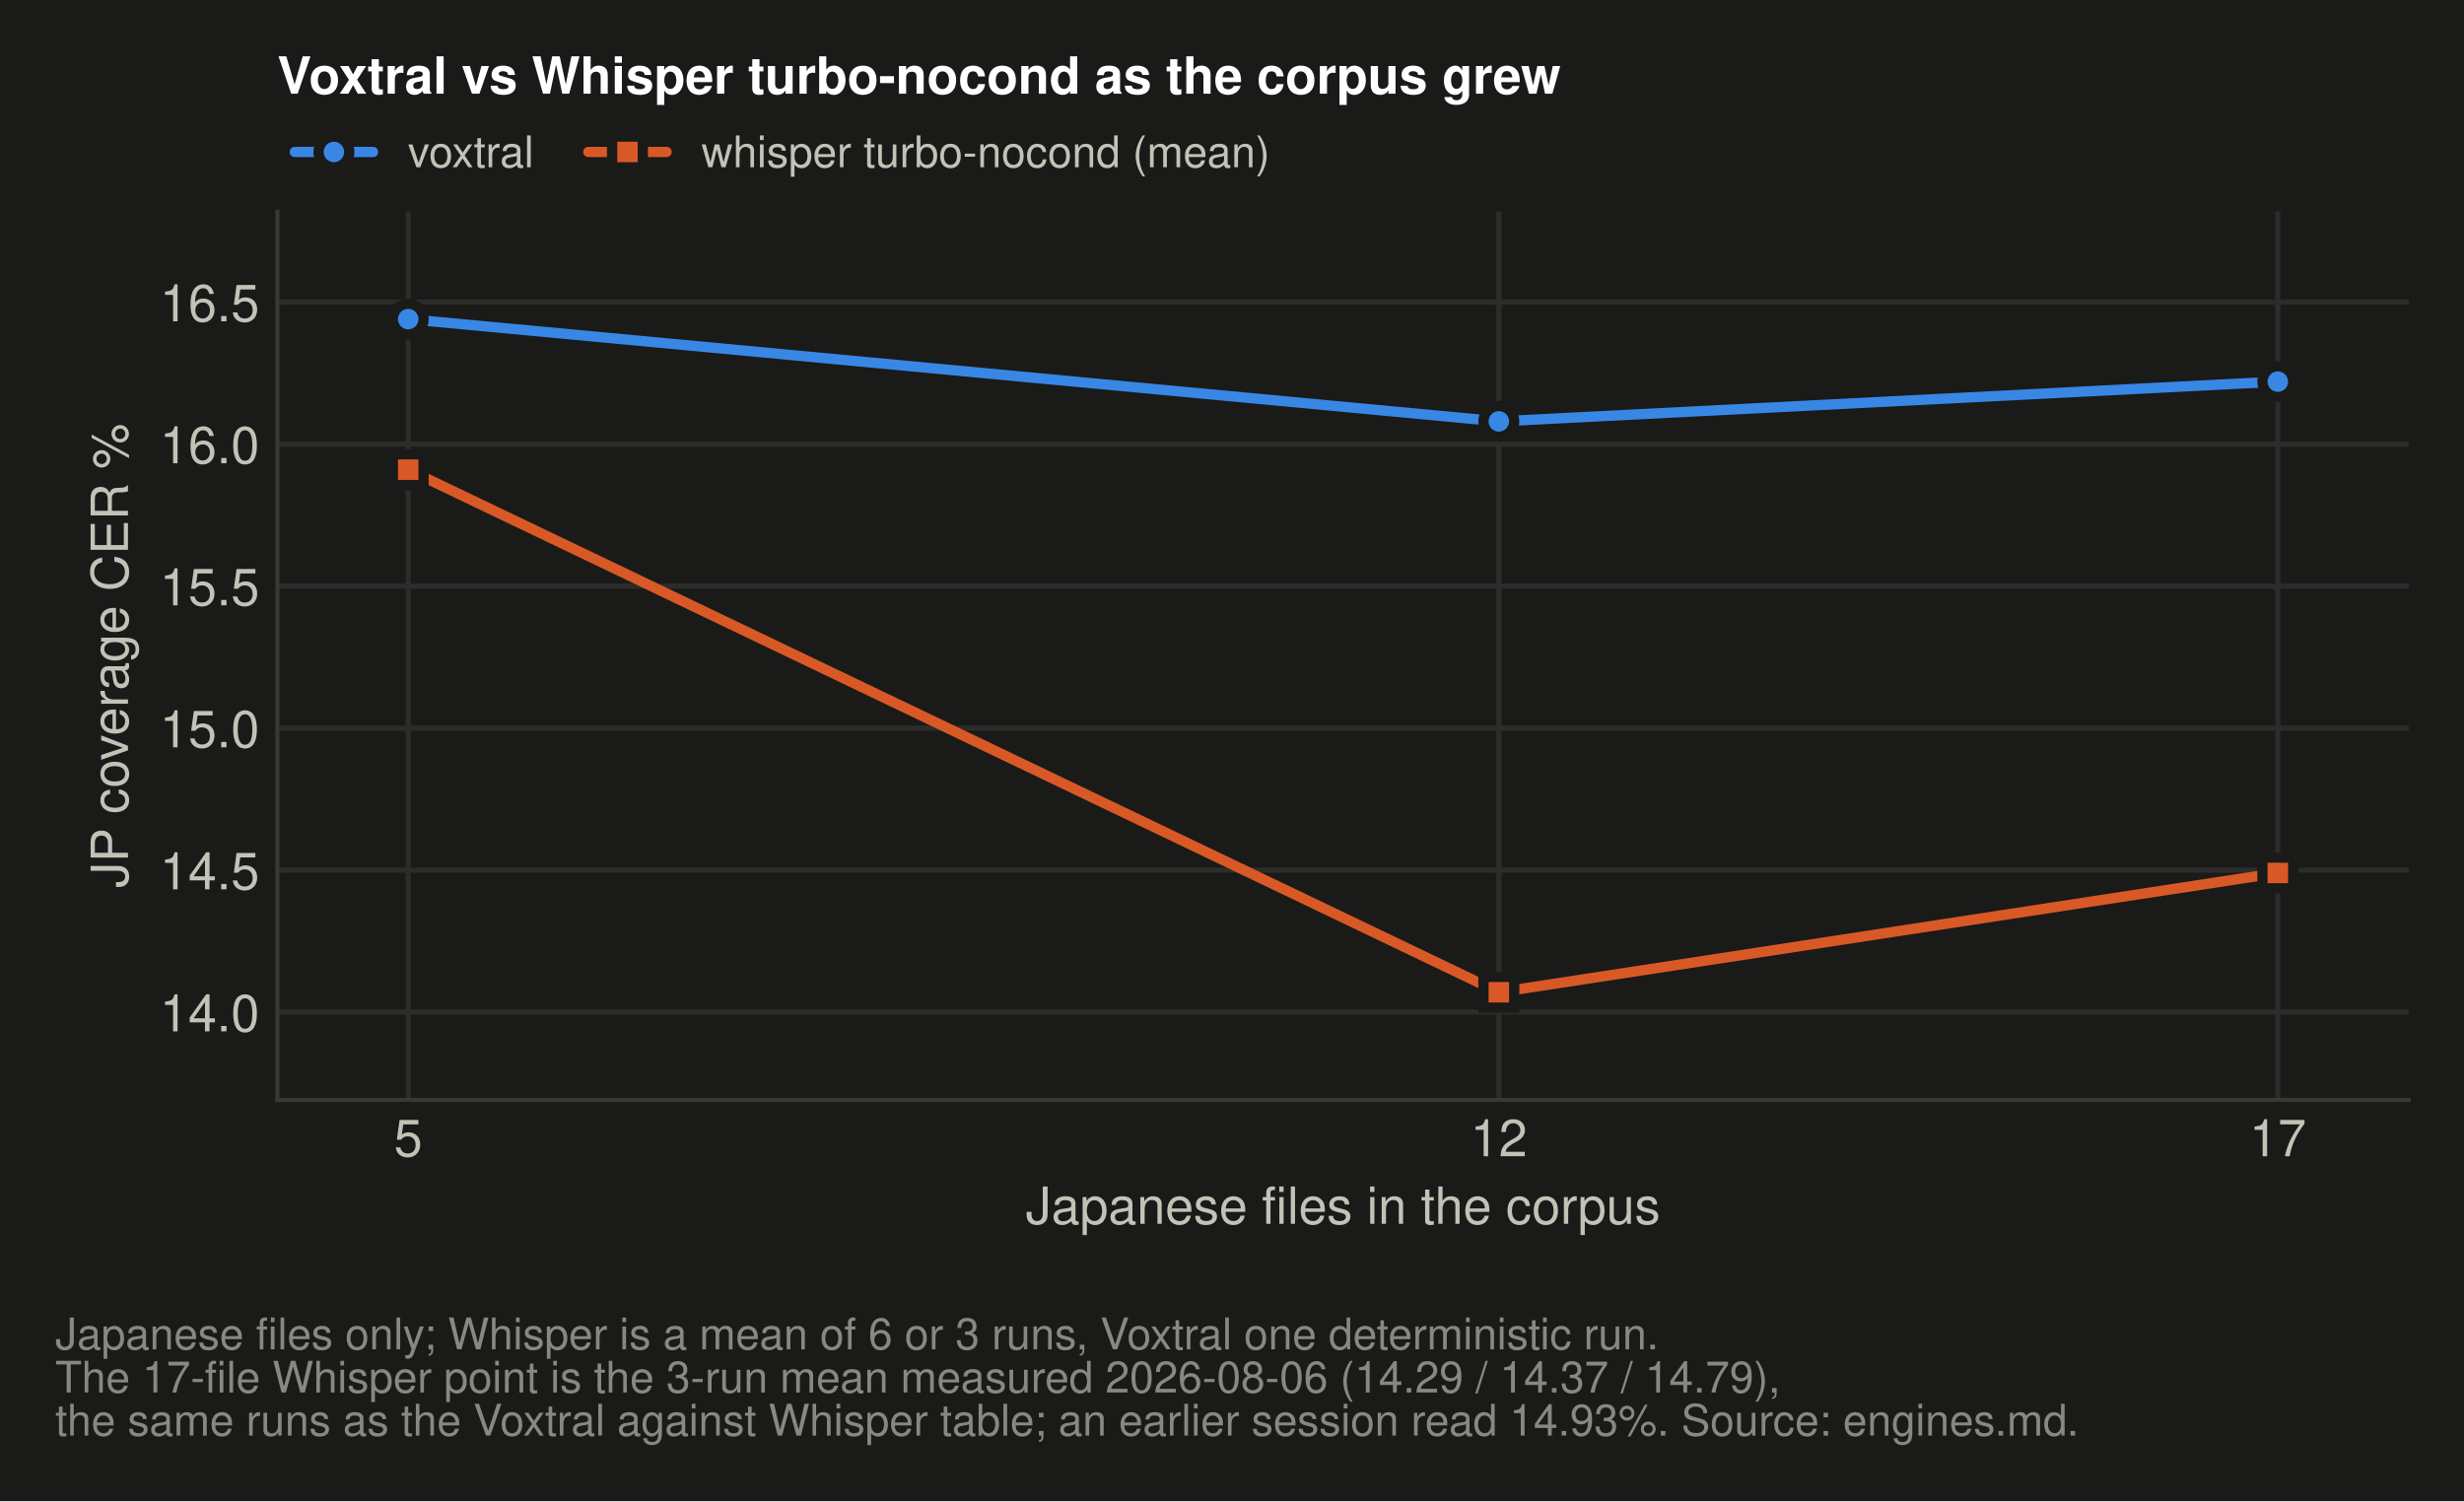
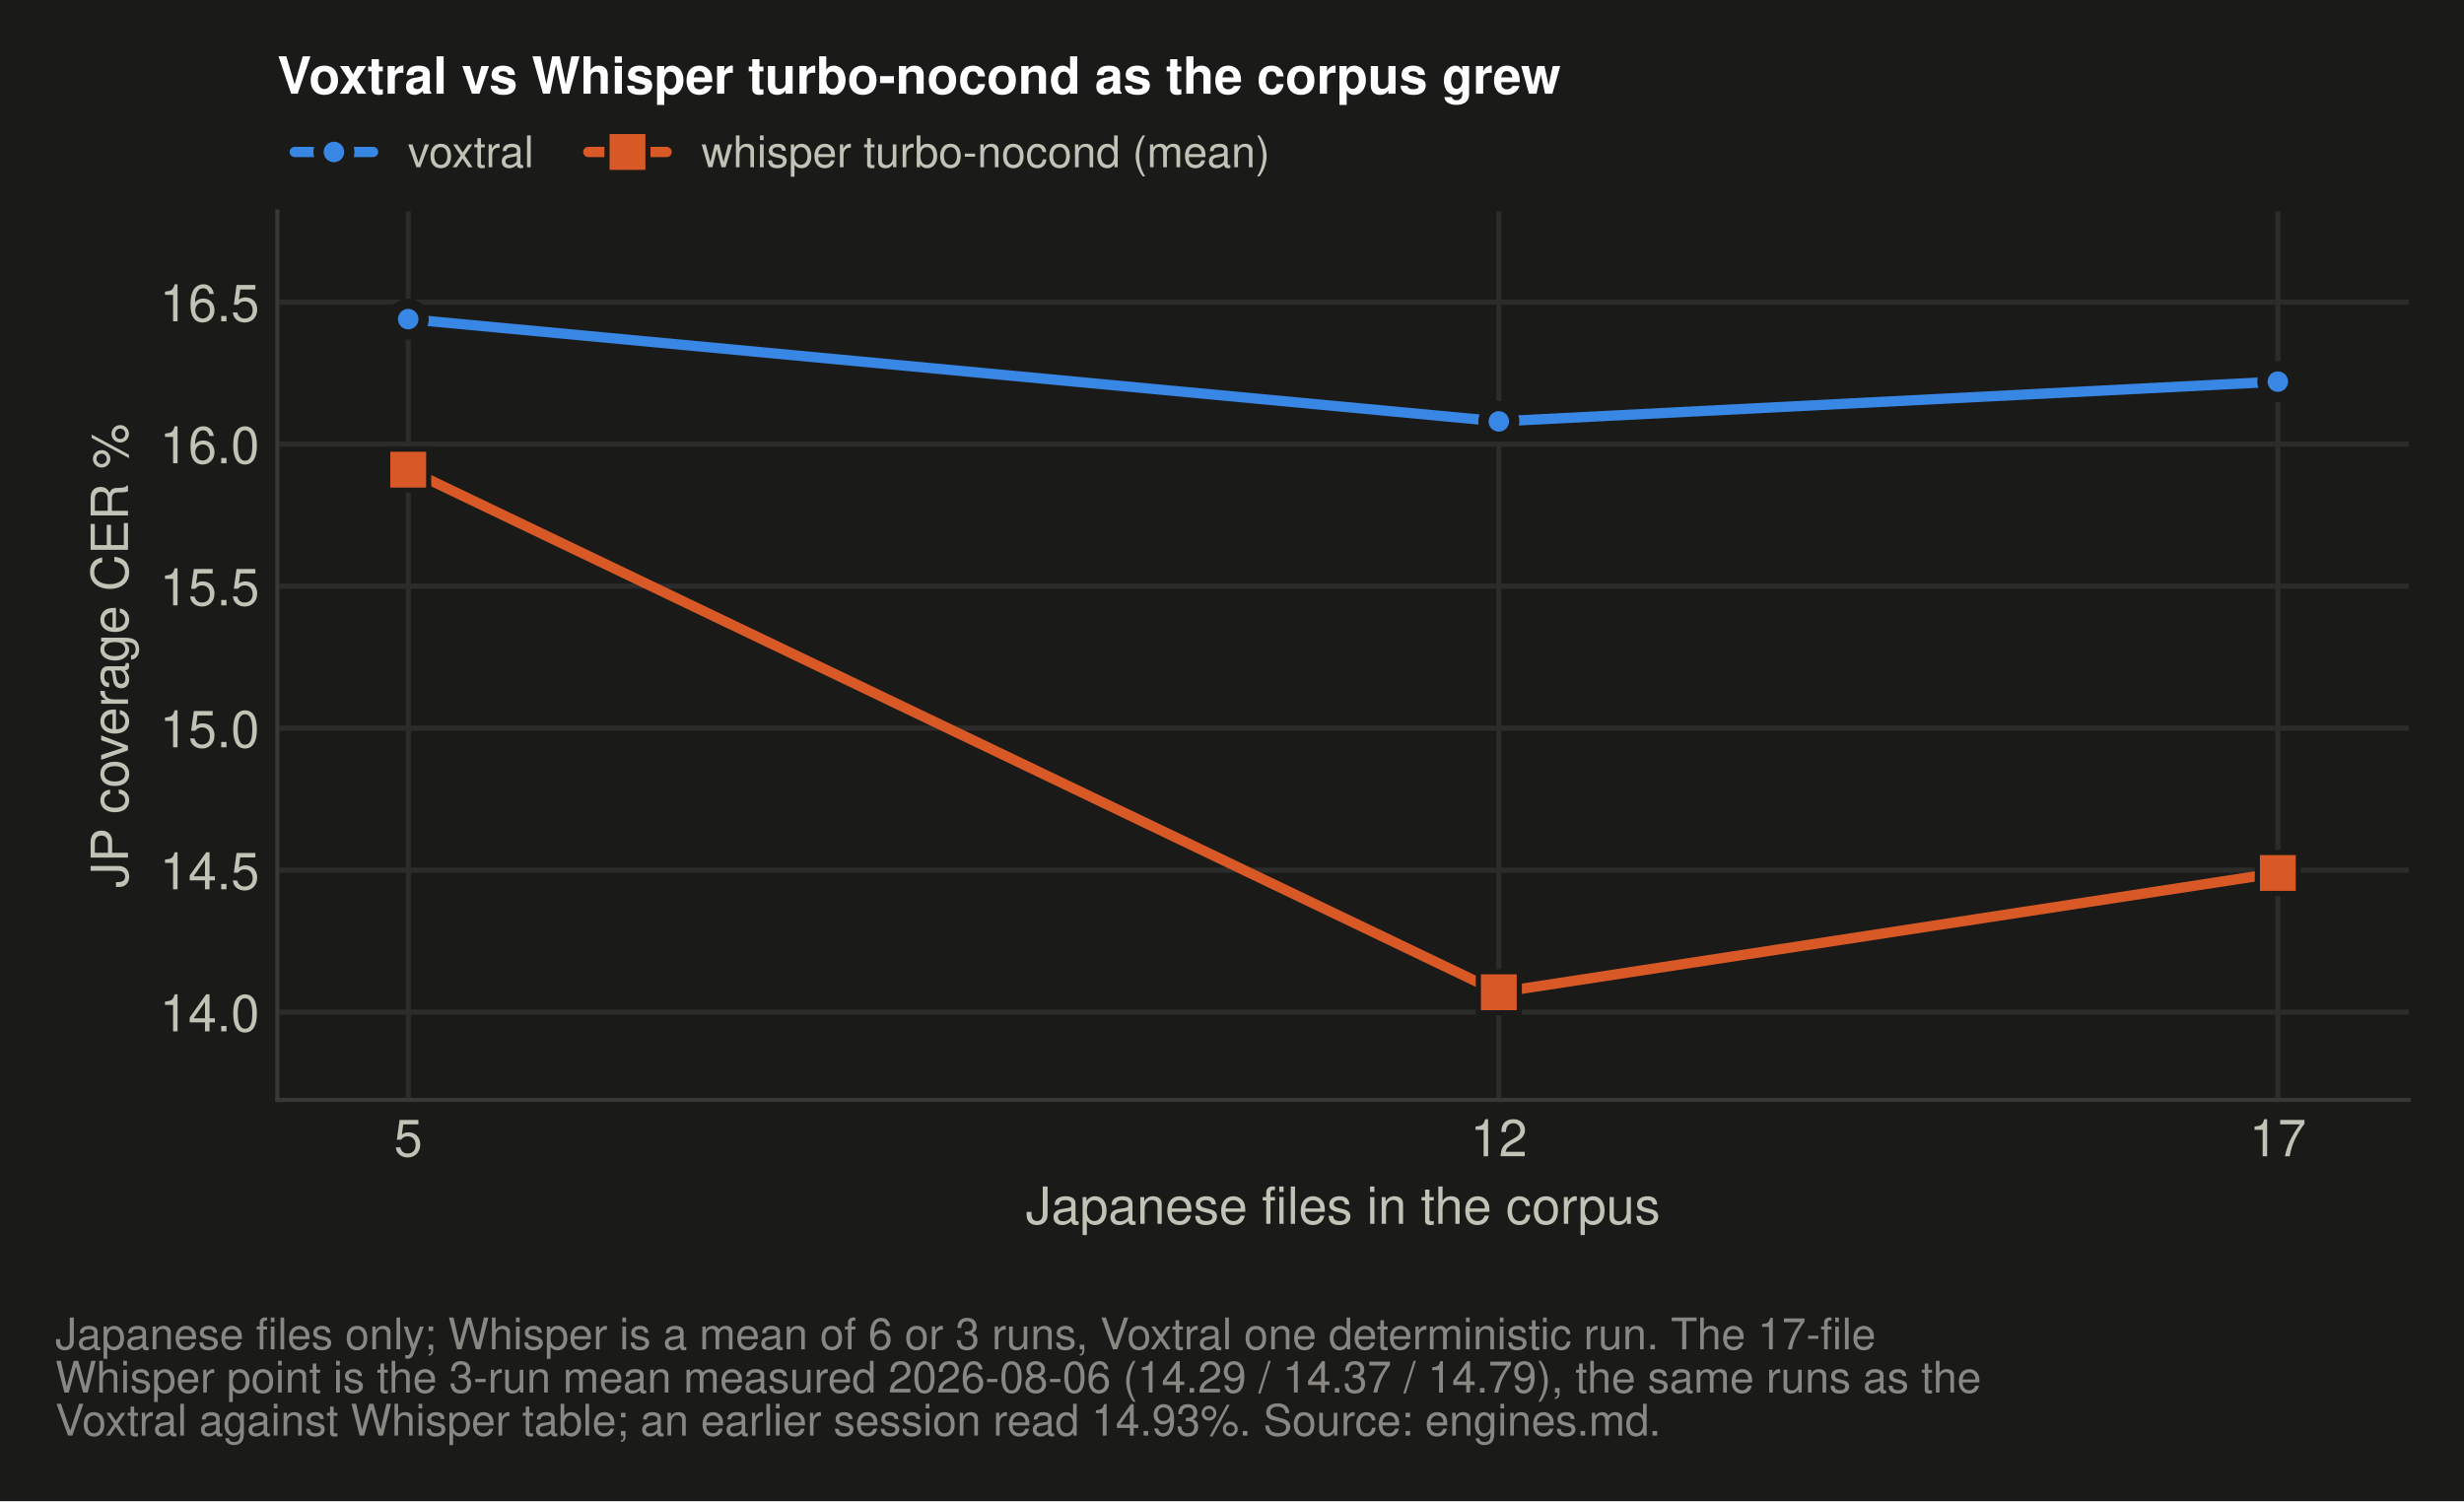
<svg xmlns="http://www.w3.org/2000/svg" xmlns:xlink="http://www.w3.org/1999/xlink" width="481.248pt" height="293.199pt" viewBox="0 0 481.248 293.199" version="1.1">
  <defs>
    <style type="text/css">*{stroke-linejoin: round; stroke-linecap: butt}</style>
  </defs>
  <g id="figure_1">
    <g id="patch_1">
      <path d="M 0 293.199  L 481.248 293.199  L 481.248 0  L 0 0  z " style="fill: #1a1a19" />
    </g>
    <g id="axes_1">
      <g id="patch_2">
        <path d="M 54.168 214.841  L 470.448 214.841  L 470.448 41.3  L 54.168 41.3  z " style="fill: #1a1a19" />
      </g>
      <g id="matplotlib.axis_1">
        <g id="xtick_1">
          <g id="line2d_1">
            <path d="M 79.729 214.841  L 79.729 41.3  " clip-path="url(#p7130e37392)" style="fill: none; stroke: #2c2c2a; stroke-linecap: round" />
          </g>
          <g id="line2d_2" />
          <g id="text_1">
            <text style="font-size: 10px; font-family: 'Helvetica', 'Arial', 'DejaVu Sans'; text-anchor: middle; fill: #c3c2b7" x="79.729" y="225.841" transform="rotate(-0 79.72905 225.8408)">5</text>
          </g>
        </g>
        <g id="xtick_2">
          <g id="line2d_3">
            <path d="M 292.738 214.841  L 292.738 41.3  " clip-path="url(#p7130e37392)" style="fill: none; stroke: #2c2c2a; stroke-linecap: round" />
          </g>
          <g id="line2d_4" />
          <g id="text_2">
            <text style="font-size: 10px; font-family: 'Helvetica', 'Arial', 'DejaVu Sans'; text-anchor: middle; fill: #c3c2b7" x="292.738" y="225.841" transform="rotate(-0 292.7378 225.8408)">12</text>
          </g>
        </g>
        <g id="xtick_3">
          <g id="line2d_5">
            <path d="M 444.887 214.841  L 444.887 41.3  " clip-path="url(#p7130e37392)" style="fill: none; stroke: #2c2c2a; stroke-linecap: round" />
          </g>
          <g id="line2d_6" />
          <g id="text_3">
            <text style="font-size: 10px; font-family: 'Helvetica', 'Arial', 'DejaVu Sans'; text-anchor: middle; fill: #c3c2b7" x="444.887" y="225.841" transform="rotate(-0 444.8869 225.8408)">17</text>
          </g>
        </g>
        <g id="text_4">
          <text style="font-size: 10px; font-family: 'Helvetica', 'Arial', 'DejaVu Sans'; text-anchor: middle; fill: #c3c2b7" x="262.308" y="239.04" transform="rotate(-0 262.308 239.04)">Japanese files in the corpus</text>
        </g>
      </g>
      <g id="matplotlib.axis_2">
        <g id="ytick_1">
          <g id="line2d_7">
            <path d="M 54.168 197.689  L 470.448 197.689  " clip-path="url(#p7130e37392)" style="fill: none; stroke: #2c2c2a; stroke-linecap: round" />
          </g>
          <g id="line2d_8" />
          <g id="text_5">
            <text style="font-size: 10px; font-family: 'Helvetica', 'Arial', 'DejaVu Sans'; text-anchor: end; fill: #c3c2b7" x="50.668" y="201.439" transform="rotate(-0 50.668 201.4386)">14.0</text>
          </g>
        </g>
        <g id="ytick_2">
          <g id="line2d_9">
            <path d="M 54.168 169.952  L 470.448 169.952  " clip-path="url(#p7130e37392)" style="fill: none; stroke: #2c2c2a; stroke-linecap: round" />
          </g>
          <g id="line2d_10" />
          <g id="text_6">
            <text style="font-size: 10px; font-family: 'Helvetica', 'Arial', 'DejaVu Sans'; text-anchor: end; fill: #c3c2b7" x="50.668" y="173.702" transform="rotate(-0 50.668 173.7023)">14.5</text>
          </g>
        </g>
        <g id="ytick_3">
          <g id="line2d_11">
            <path d="M 54.168 142.216  L 470.448 142.216  " clip-path="url(#p7130e37392)" style="fill: none; stroke: #2c2c2a; stroke-linecap: round" />
          </g>
          <g id="line2d_12" />
          <g id="text_7">
            <text style="font-size: 10px; font-family: 'Helvetica', 'Arial', 'DejaVu Sans'; text-anchor: end; fill: #c3c2b7" x="50.668" y="145.966" transform="rotate(-0 50.668 145.9659)">15.0</text>
          </g>
        </g>
        <g id="ytick_4">
          <g id="line2d_13">
            <path d="M 54.168 114.48  L 470.448 114.48  " clip-path="url(#p7130e37392)" style="fill: none; stroke: #2c2c2a; stroke-linecap: round" />
          </g>
          <g id="line2d_14" />
          <g id="text_8">
            <text style="font-size: 10px; font-family: 'Helvetica', 'Arial', 'DejaVu Sans'; text-anchor: end; fill: #c3c2b7" x="50.668" y="118.23" transform="rotate(-0 50.668 118.2296)">15.5</text>
          </g>
        </g>
        <g id="ytick_5">
          <g id="line2d_15">
            <path d="M 54.168 86.743  L 470.448 86.743  " clip-path="url(#p7130e37392)" style="fill: none; stroke: #2c2c2a; stroke-linecap: round" />
          </g>
          <g id="line2d_16" />
          <g id="text_9">
            <text style="font-size: 10px; font-family: 'Helvetica', 'Arial', 'DejaVu Sans'; text-anchor: end; fill: #c3c2b7" x="50.668" y="90.493" transform="rotate(-0 50.668 90.49323)">16.0</text>
          </g>
        </g>
        <g id="ytick_6">
          <g id="line2d_17">
            <path d="M 54.168 59.007  L 470.448 59.007  " clip-path="url(#p7130e37392)" style="fill: none; stroke: #2c2c2a; stroke-linecap: round" />
          </g>
          <g id="line2d_18" />
          <g id="text_10">
            <text style="font-size: 10px; font-family: 'Helvetica', 'Arial', 'DejaVu Sans'; text-anchor: end; fill: #c3c2b7" x="50.668" y="62.757" transform="rotate(-0 50.668 62.75688)">16.5</text>
          </g>
        </g>
        <g id="text_11">
          <text style="font-size: 10px; font-family: 'Helvetica', 'Arial', 'DejaVu Sans'; text-anchor: middle; fill: #c3c2b7" x="24.995" y="128.07" transform="rotate(-90 24.99456 128.0704)">JP coverage CER %</text>
        </g>
      </g>
      <g id="patch_3">
        <path d="M 54.168 214.841  L 54.168 41.3  " style="fill: none; stroke: #383835; stroke-width: 0.8; stroke-linejoin: miter; stroke-linecap: square" />
      </g>
      <g id="patch_4">
        <path d="M 54.168 214.841  L 470.448 214.841  " style="fill: none; stroke: #383835; stroke-width: 0.8; stroke-linejoin: miter; stroke-linecap: square" />
      </g>
      <g id="line2d_19">
        <path d="M 79.729 62.335  L 292.738 82.305  L 444.887 74.539  " clip-path="url(#p7130e37392)" style="fill: none; stroke: #3987e5; stroke-width: 2; stroke-linecap: round" />
        <defs>
          <path id="m226001cfbb" d="M 0 3  C 0.796 3 1.559 2.684 2.121 2.121  C 2.684 1.559 3 0.796 3 0  C 3 -0.796 2.684 -1.559 2.121 -2.121  C 1.559 -2.684 0.796 -3 0 -3  C -0.796 -3 -1.559 -2.684 -2.121 -2.121  C -2.684 -1.559 -3 -0.796 -3 0  C -3 0.796 -2.684 1.559 -2.121 2.121  C -1.559 2.684 -0.796 3 0 3  z " style="stroke: #1a1a19; stroke-width: 2" />
        </defs>
        <g clip-path="url(#p7130e37392)">
          <use xlink:href="#m226001cfbb" x="79.729" y="62.335" style="fill: #3987e5; stroke: #1a1a19; stroke-width: 2" />
          <use xlink:href="#m226001cfbb" x="292.738" y="82.305" style="fill: #3987e5; stroke: #1a1a19; stroke-width: 2" />
          <use xlink:href="#m226001cfbb" x="444.887" y="74.539" style="fill: #3987e5; stroke: #1a1a19; stroke-width: 2" />
        </g>
      </g>
      <g id="line2d_20">
        <path d="M 79.729 91.736  L 292.738 193.806  L 444.887 170.507  " clip-path="url(#p7130e37392)" style="fill: none; stroke: #d95926; stroke-width: 2; stroke-linecap: round" />
        <defs>
-           <path id="m32749af53d" d="M -3 3  L 3 3  L 3 -3  L -3 -3  z " style="stroke: #1a1a19; stroke-width: 2; stroke-linejoin: miter" />
+           <path id="m187742bd72" d="M -4 4  L 4 4  L 4 -4  L -4 -4  z " style="stroke: #1a1a19; stroke-linejoin: miter" />
        </defs>
        <g clip-path="url(#p7130e37392)">
-           <use xlink:href="#m32749af53d" x="79.729" y="91.736" style="fill: #d95926; stroke: #1a1a19; stroke-width: 2; stroke-linejoin: miter" />
-           <use xlink:href="#m32749af53d" x="292.738" y="193.806" style="fill: #d95926; stroke: #1a1a19; stroke-width: 2; stroke-linejoin: miter" />
-           <use xlink:href="#m32749af53d" x="444.887" y="170.507" style="fill: #d95926; stroke: #1a1a19; stroke-width: 2; stroke-linejoin: miter" />
+           <use xlink:href="#m187742bd72" x="79.729" y="91.736" style="fill: #d95926; stroke: #1a1a19; stroke-linejoin: miter" />
+           <use xlink:href="#m187742bd72" x="292.738" y="193.806" style="fill: #d95926; stroke: #1a1a19; stroke-linejoin: miter" />
+           <use xlink:href="#m187742bd72" x="444.887" y="170.507" style="fill: #d95926; stroke: #1a1a19; stroke-linejoin: miter" />
        </g>
      </g>
      <g id="text_12">
        <text style="font-weight: 700; font-size: 10px; font-family: 'Helvetica', 'Arial', 'DejaVu Sans'; text-anchor: start; fill: #ffffff" x="54.168" y="18.3" transform="rotate(-0 54.168 18.3)">Voxtral vs Whisper turbo-nocond as the corpus grew</text>
      </g>
      <g id="legend_1">
        <g id="line2d_21">
          <path d="M 57.568 29.682  L 65.218 29.682  L 72.868 29.682  " style="fill: none; stroke: #3987e5; stroke-width: 2; stroke-linecap: round" />
          <g>
            <use xlink:href="#m226001cfbb" x="65.218" y="29.682" style="fill: #3987e5; stroke: #1a1a19; stroke-width: 2" />
          </g>
        </g>
        <g id="text_13">
          <text style="font-size: 8.5px; font-family: 'Helvetica', 'Arial', 'DejaVu Sans'; text-anchor: start; fill: #c3c2b7" x="79.668" y="32.657" transform="rotate(-0 79.668 32.65747)">voxtral</text>
        </g>
        <g id="line2d_22">
          <path d="M 114.902 29.682  L 122.552 29.682  L 130.202 29.682  " style="fill: none; stroke: #d95926; stroke-width: 2; stroke-linecap: round" />
          <g>
-             <use xlink:href="#m32749af53d" x="122.552" y="29.682" style="fill: #d95926; stroke: #1a1a19; stroke-width: 2; stroke-linejoin: miter" />
+             <use xlink:href="#m187742bd72" x="122.552" y="29.682" style="fill: #d95926; stroke: #1a1a19; stroke-linejoin: miter" />
          </g>
        </g>
        <g id="text_14">
          <text style="font-size: 8.5px; font-family: 'Helvetica', 'Arial', 'DejaVu Sans'; text-anchor: start; fill: #c3c2b7" x="137.002" y="32.657" transform="rotate(-0 137.0018 32.65747)">whisper turbo-nocond (mean)</text>
        </g>
      </g>
    </g>
    <g id="text_15">
-       <text style="font-size: 8.5px; font-family: 'Helvetica', 'Arial', 'DejaVu Sans'; fill: #898781" transform="translate(10.8 263.5416)">Japanese files only; Whisper is a mean of 6 or 3 runs, Voxtral one deterministic run.</text>
-       <text style="font-size: 8.5px; font-family: 'Helvetica', 'Arial', 'DejaVu Sans'; fill: #898781" transform="translate(10.8 271.9919)">The 17-file Whisper point is the 3-run mean measured 2026-08-06 (14.29 / 14.37 / 14.79),</text>
-       <text style="font-size: 8.5px; font-family: 'Helvetica', 'Arial', 'DejaVu Sans'; fill: #898781" transform="translate(10.8 280.3918)">the same runs as the Voxtral against Whisper table; an earlier session read 14.93%. Source: engines.md.</text>
+       <text style="font-size: 8.5px; font-family: 'Helvetica', 'Arial', 'DejaVu Sans'; fill: #898781" transform="translate(10.8 263.5416)">Japanese files only; Whisper is a mean of 6 or 3 runs, Voxtral one deterministic run. The 17-file</text>
+       <text style="font-size: 8.5px; font-family: 'Helvetica', 'Arial', 'DejaVu Sans'; fill: #898781" transform="translate(10.8 271.9919)">Whisper point is the 3-run mean measured 2026-08-06 (14.29 / 14.37 / 14.79), the same runs as the</text>
+       <text style="font-size: 8.5px; font-family: 'Helvetica', 'Arial', 'DejaVu Sans'; fill: #898781" transform="translate(10.8 280.3918)">Voxtral against Whisper table; an earlier session read 14.93%. Source: engines.md.</text>
    </g>
  </g>
  <defs>
    <clipPath id="p7130e37392">
      <rect x="54.168" y="41.3" width="416.28" height="173.541" />
    </clipPath>
  </defs>
</svg>
